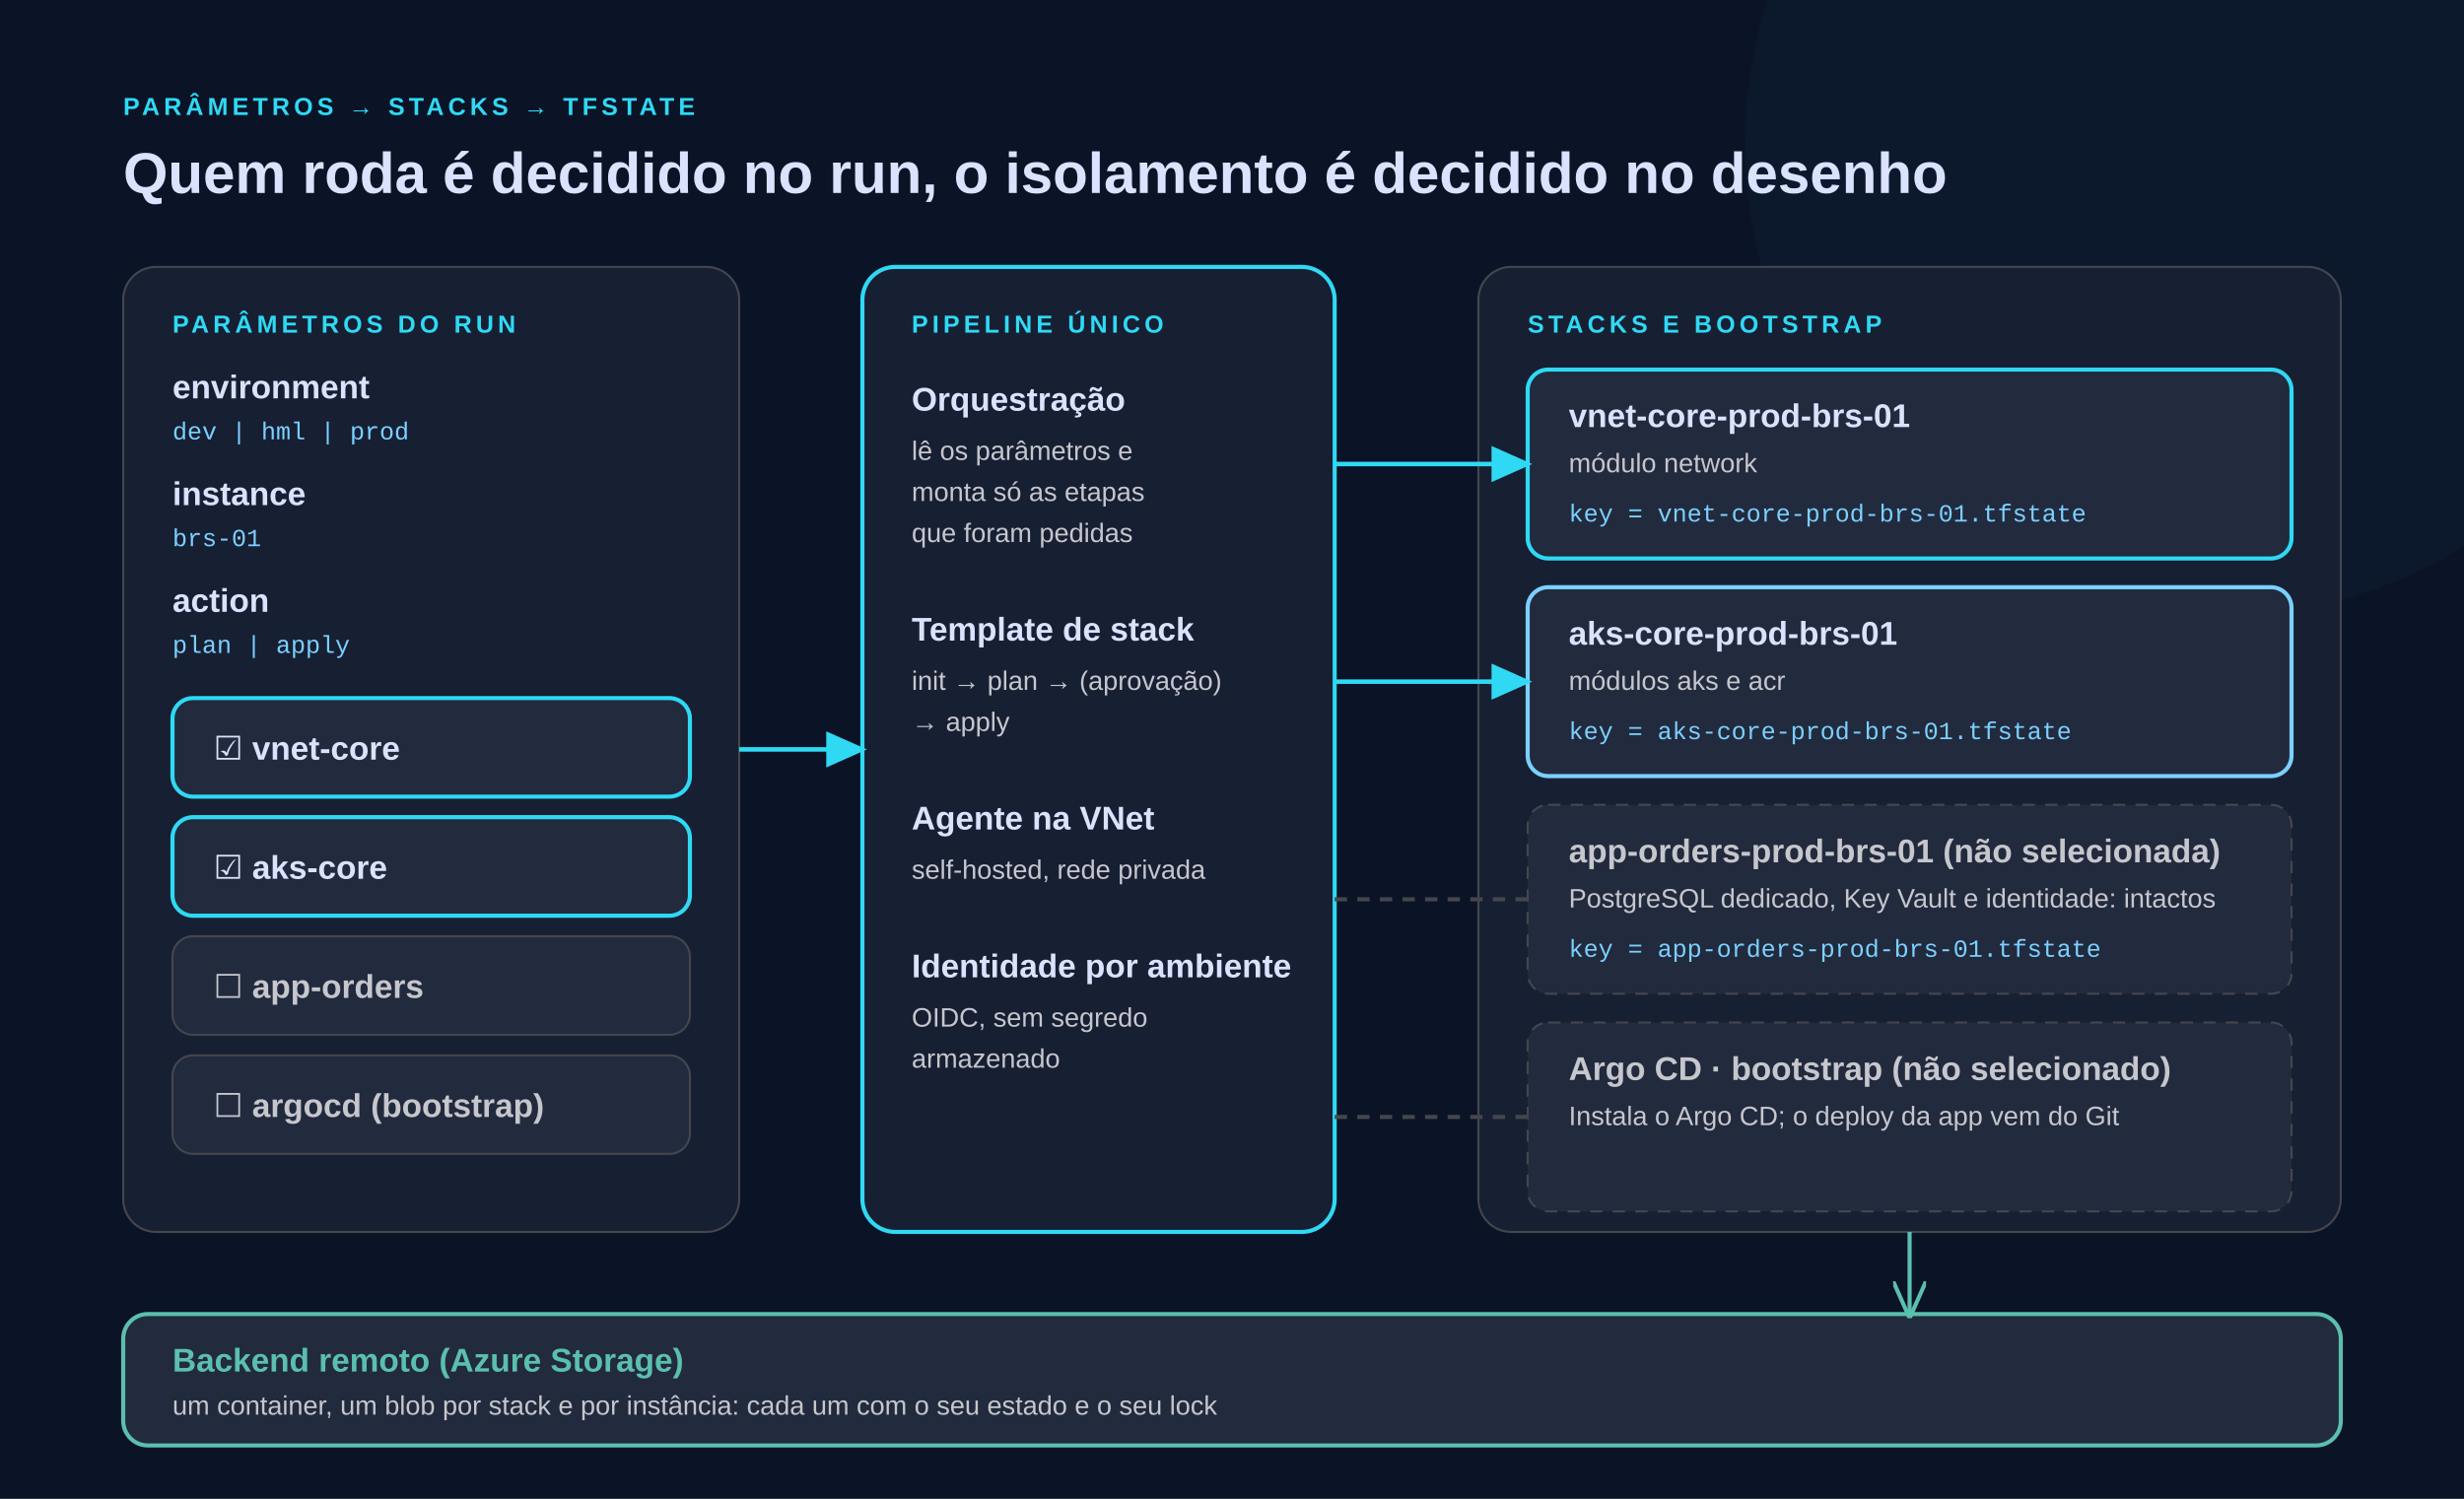
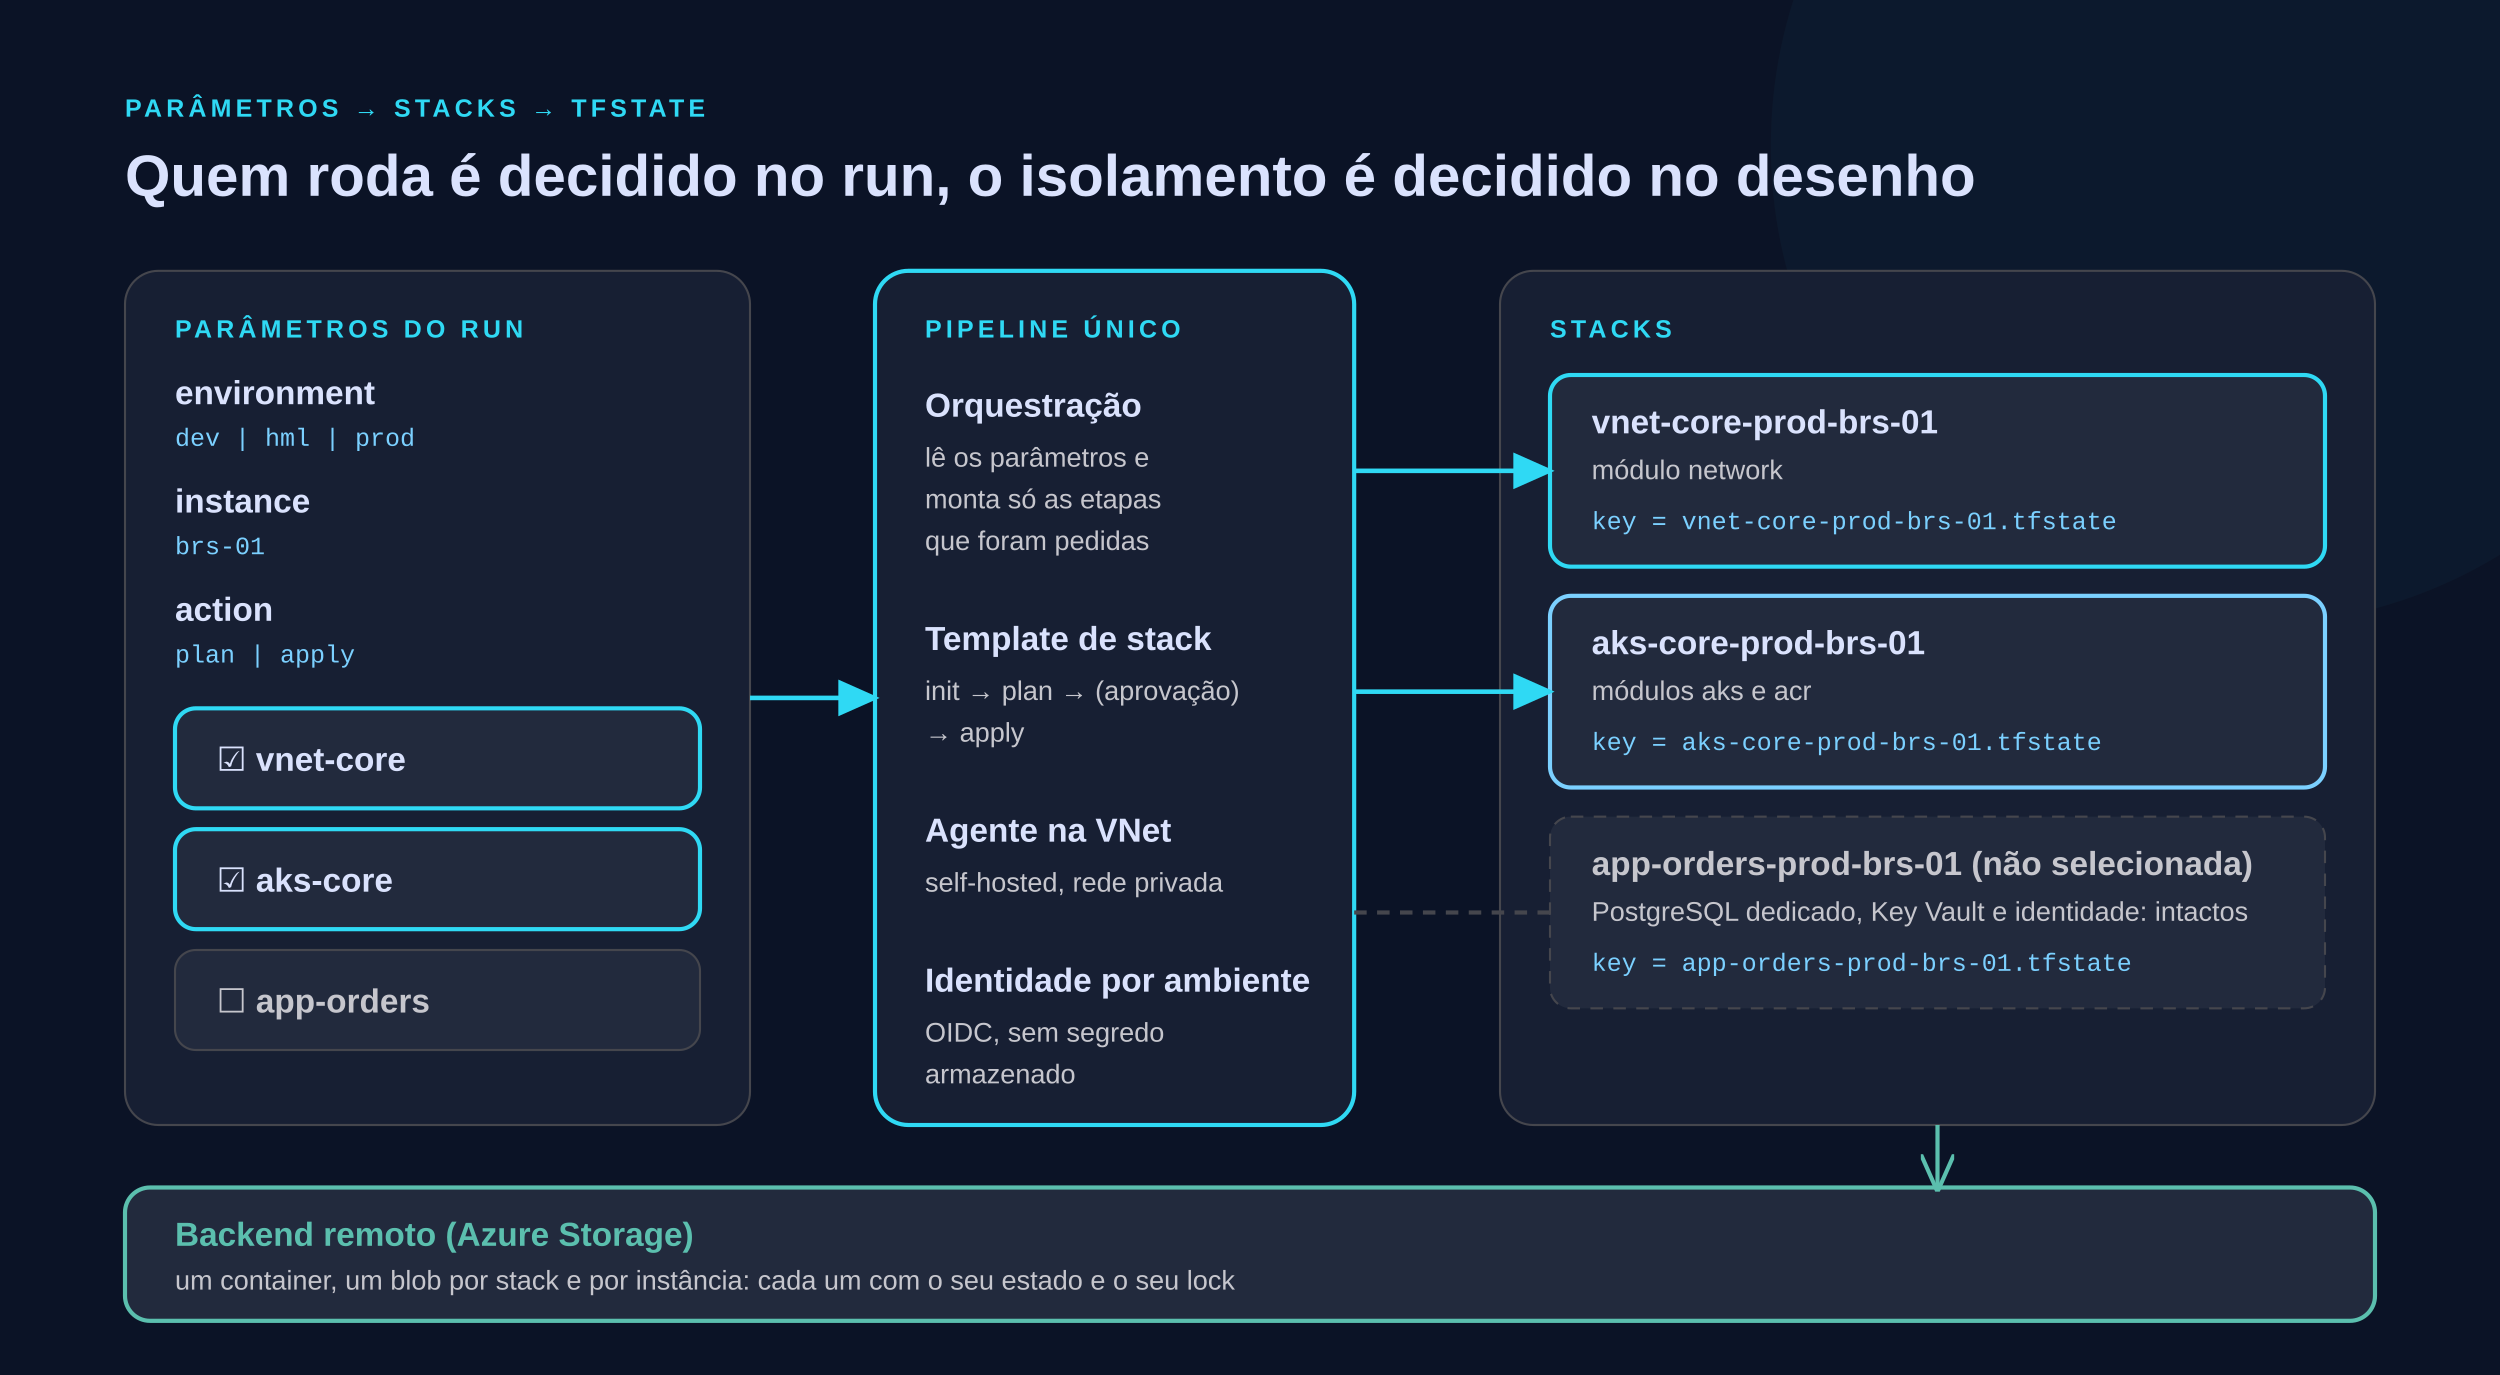
- <svg xmlns="http://www.w3.org/2000/svg" width="1200" height="730" viewBox="0 0 1200 730" role="img" aria-labelledby="title desc">
+ <svg xmlns="http://www.w3.org/2000/svg" width="1200" height="660" viewBox="0 0 1200 660" role="img" aria-labelledby="title desc">
  <defs>
    <style>text{font-family:Manrope,'Geist Sans',Arial,sans-serif;fill:#dae2fd}.title{font-family:'Space Grotesk','Geist Sans',Arial,sans-serif;font-size:28px;font-weight:700}.kicker{font-family:'Space Grotesk','Geist Sans',Arial,sans-serif;font-size:12px;font-weight:700;letter-spacing:2px;fill:#2fd9f4}.label{font-family:'Space Grotesk','Geist Sans',Arial,sans-serif;font-size:16px;font-weight:700}.body{font-size:13px;fill:#c6c6cd}.mono{font-family:'Geist Mono',Consolas,'Courier New',monospace;font-size:12px;fill:#7bd0ff}.edge{fill:none;stroke:#2fd9f4;stroke-width:2.2;marker-end:url(#a)}.skip{fill:none;stroke:#45464d;stroke-width:2;stroke-dasharray:6 5}.state{fill:none;stroke:#5bbfae;stroke-width:2;marker-end:url(#c)}</style>
    <marker id="a" markerWidth="9" markerHeight="8" refX="8" refY="4" orient="auto">
      <path d="M0 0L9 4L0 8Z" fill="#2fd9f4" />
    </marker>
    <marker id="c" markerWidth="9" markerHeight="8" refX="8" refY="4" orient="auto">
      <path d="M0 0L9 4L0 8" fill="none" stroke="#5bbfae" />
    </marker>
  </defs>
-   <rect width="1200" height="730" fill="#0b1326" />
+   <rect width="1200" height="660" fill="#0b1326" />
  <circle cx="1080" cy="70" r="230" fill="#2fd9f4" opacity=".035" />
  <text x="60" y="56" class="kicker">PARÂMETROS → STACKS → TFSTATE</text>
  <text x="60" y="94" class="title">Quem roda é decidido no run, o isolamento é decidido no desenho</text>
-   <rect x="60" y="130" width="300" height="470" rx="16" fill="#171f33" stroke="#45464d" />
+   <rect x="60" y="130" width="300" height="410" rx="16" fill="#171f33" stroke="#45464d" />
  <text x="84" y="162" class="kicker">PARÂMETROS DO RUN</text>
  <text x="84" y="194" class="label">environment</text>
  <text x="84" y="214" class="mono">dev | hml | prod</text>
  <text x="84" y="246" class="label">instance</text>
  <text x="84" y="266" class="mono">brs-01</text>
  <text x="84" y="298" class="label">action</text>
  <text x="84" y="318" class="mono">plan | apply</text>
  <rect x="84" y="340" width="252" height="48" rx="10" fill="#222a3d" stroke="#2fd9f4" stroke-width="2" />
  <text x="104" y="370" class="label">☑ vnet-core</text>
  <rect x="84" y="398" width="252" height="48" rx="10" fill="#222a3d" stroke="#2fd9f4" stroke-width="2" />
  <text x="104" y="428" class="label">☑ aks-core</text>
  <rect x="84" y="456" width="252" height="48" rx="10" fill="#222a3d" stroke="#45464d" />
  <text x="104" y="486" class="label" style="fill:#c6c6cd">☐ app-orders</text>
-   <rect x="84" y="514" width="252" height="48" rx="10" fill="#222a3d" stroke="#45464d" />
-   <text x="104" y="544" class="label" style="fill:#c6c6cd">☐ argocd (bootstrap)</text>
-   <rect x="420" y="130" width="230" height="470" rx="16" fill="#171f33" stroke="#2fd9f4" stroke-width="2" />
+   <rect x="420" y="130" width="230" height="410" rx="16" fill="#171f33" stroke="#2fd9f4" stroke-width="2" />
  <text x="444" y="162" class="kicker">PIPELINE ÚNICO</text>
  <text x="444" y="200" class="label">Orquestração</text>
  <text x="444" y="224" class="body">lê os parâmetros e</text>
  <text x="444" y="244" class="body">monta só as etapas</text>
  <text x="444" y="264" class="body">que foram pedidas</text>
  <text x="444" y="312" class="label">Template de stack</text>
  <text x="444" y="336" class="body">init → plan → (aprovação)</text>
  <text x="444" y="356" class="body">→ apply</text>
  <text x="444" y="404" class="label">Agente na VNet</text>
  <text x="444" y="428" class="body">self-hosted, rede privada</text>
  <text x="444" y="476" class="label">Identidade por ambiente</text>
  <text x="444" y="500" class="body">OIDC, sem segredo</text>
  <text x="444" y="520" class="body">armazenado</text>
-   <rect x="720" y="130" width="420" height="470" rx="16" fill="#171f33" stroke="#45464d" />
-   <text x="744" y="162" class="kicker">STACKS E BOOTSTRAP</text>
+   <rect x="720" y="130" width="420" height="410" rx="16" fill="#171f33" stroke="#45464d" />
+   <text x="744" y="162" class="kicker">STACKS</text>
  <rect x="744" y="180" width="372" height="92" rx="10" fill="#222a3d" stroke="#2fd9f4" stroke-width="2" />
  <text x="764" y="208" class="label">vnet-core-prod-brs-01</text>
  <text x="764" y="230" class="body">módulo network</text>
  <text x="764" y="254" class="mono">key = vnet-core-prod-brs-01.tfstate</text>
  <rect x="744" y="286" width="372" height="92" rx="10" fill="#222a3d" stroke="#7bd0ff" stroke-width="2" />
  <text x="764" y="314" class="label">aks-core-prod-brs-01</text>
  <text x="764" y="336" class="body">módulos aks e acr</text>
  <text x="764" y="360" class="mono">key = aks-core-prod-brs-01.tfstate</text>
  <rect x="744" y="392" width="372" height="92" rx="10" fill="#222a3d" stroke="#45464d" stroke-dasharray="6 5" />
  <text x="764" y="420" class="label" style="fill:#c6c6cd">app-orders-prod-brs-01  (não selecionada)</text>
  <text x="764" y="442" class="body">PostgreSQL dedicado, Key Vault e identidade: intactos</text>
  <text x="764" y="466" class="mono">key = app-orders-prod-brs-01.tfstate</text>
-   <rect x="744" y="498" width="372" height="92" rx="10" fill="#222a3d" stroke="#45464d" stroke-dasharray="6 5" />
-   <text x="764" y="526" class="label" style="fill:#c6c6cd">Argo CD · bootstrap  (não selecionado)</text>
-   <text x="764" y="548" class="body">Instala o Argo CD; o deploy da app vem do Git</text>
-   <path class="edge" d="M360 365H420" />
+   <path class="edge" d="M360 335H420" />
  <path class="edge" d="M650 226H744" />
  <path class="edge" d="M650 332H744" />
  <path class="skip" d="M650 438H744" />
-   <path class="skip" d="M650 544H744" />
-   <rect x="60" y="640" width="1080" height="64" rx="12" fill="#222a3d" stroke="#5bbfae" stroke-width="2" />
-   <text x="84" y="668" class="label" style="fill:#5bbfae">Backend remoto (Azure Storage)</text>
-   <text x="84" y="689" class="body">um container, um blob por stack e por instância: cada um com o seu estado e o seu lock</text>
-   <path class="state" d="M930 600V640" />
+   <rect x="60" y="570" width="1080" height="64" rx="12" fill="#222a3d" stroke="#5bbfae" stroke-width="2" />
+   <text x="84" y="598" class="label" style="fill:#5bbfae">Backend remoto (Azure Storage)</text>
+   <text x="84" y="619" class="body">um container, um blob por stack e por instância: cada um com o seu estado e o seu lock</text>
+   <path class="state" d="M930 540V570" />
</svg>
